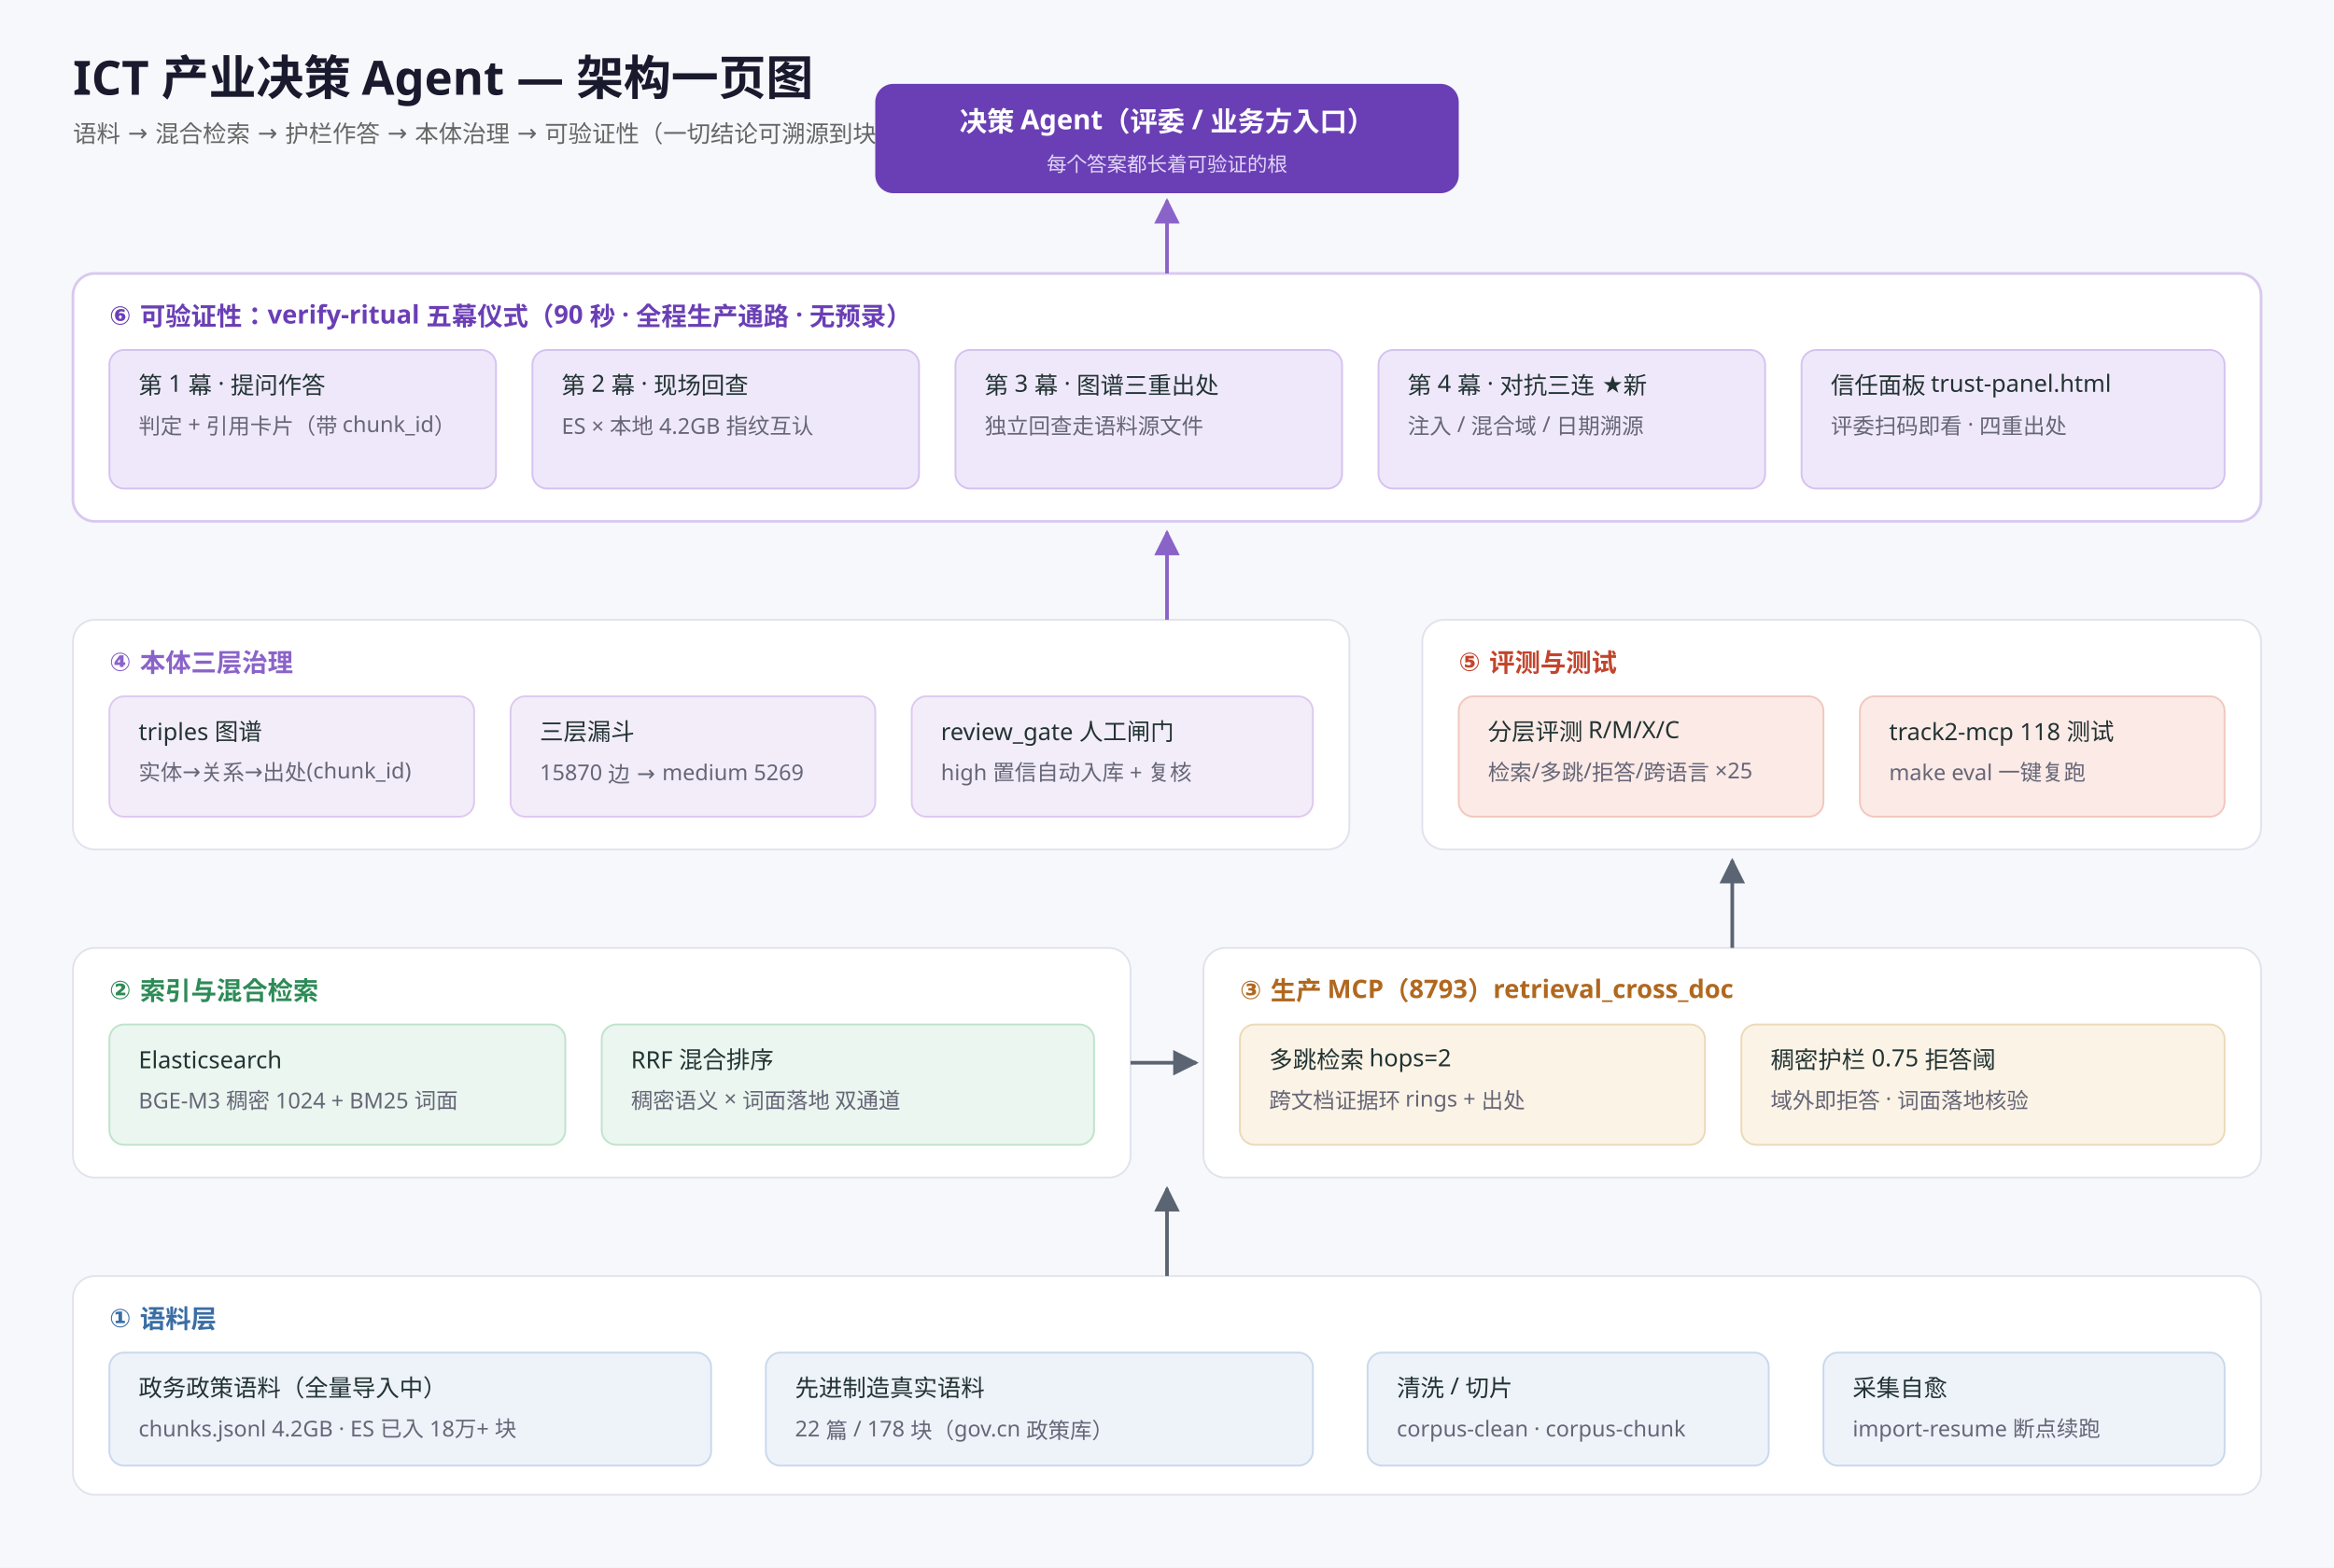
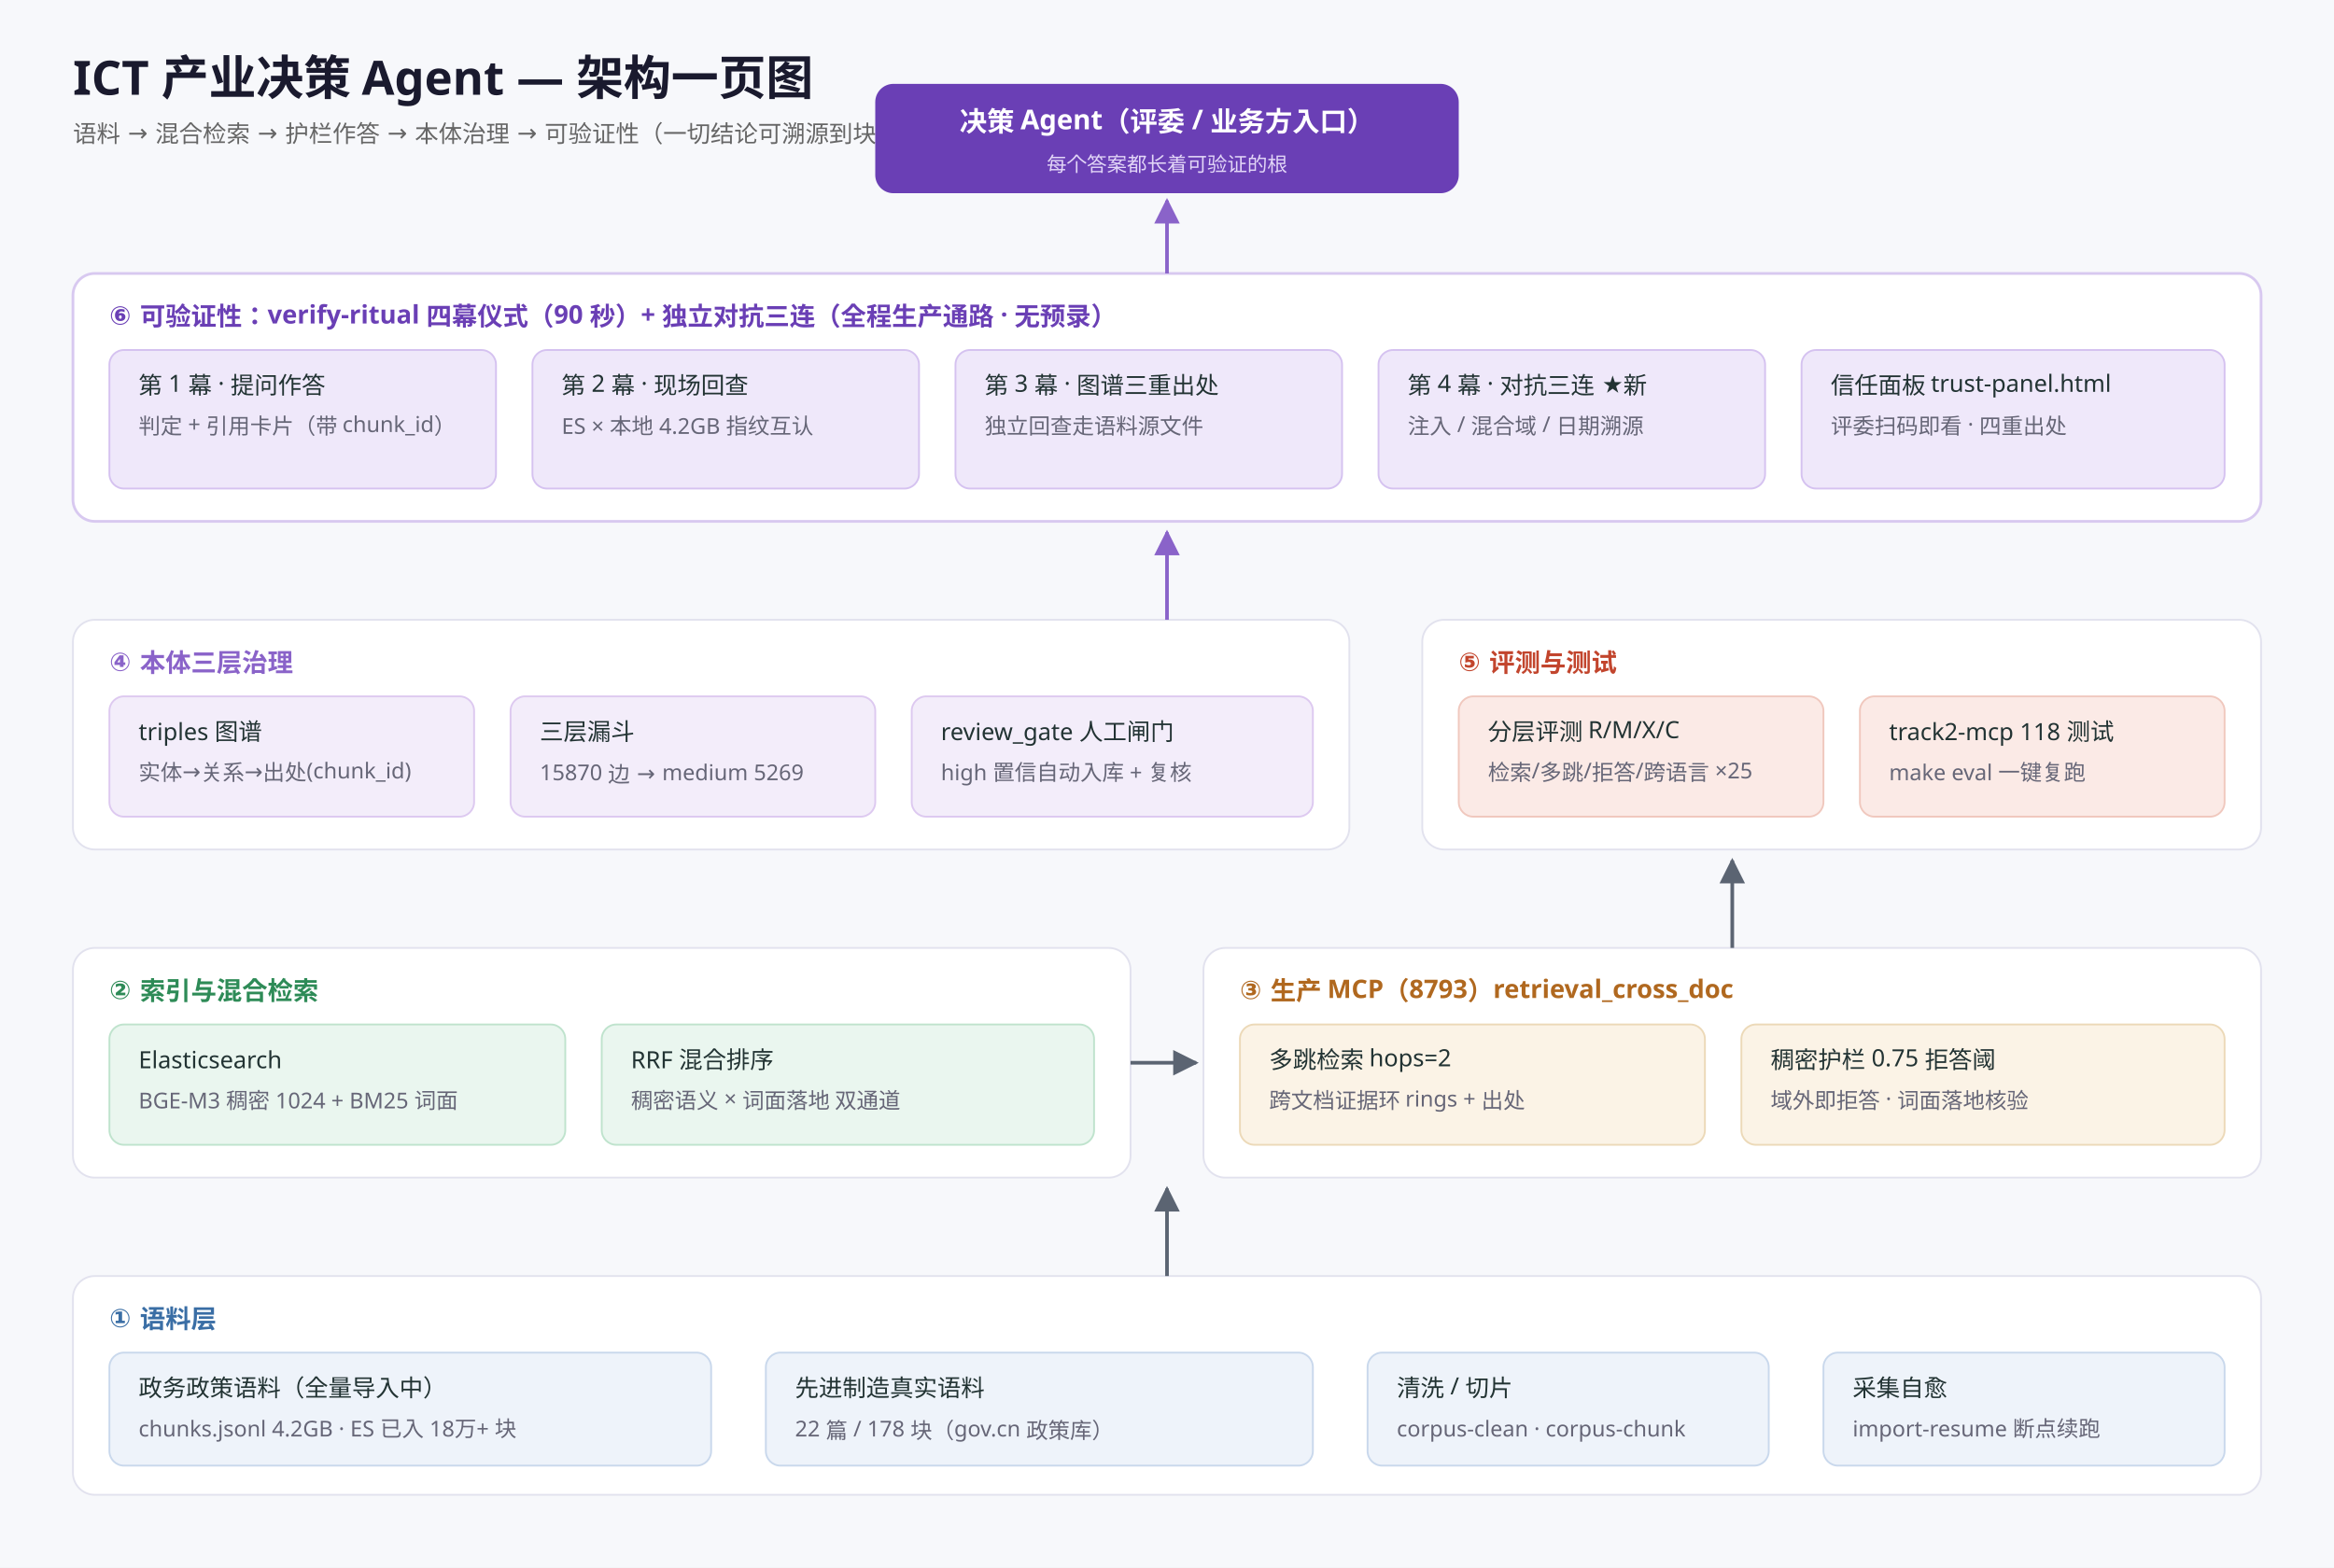
<svg xmlns="http://www.w3.org/2000/svg" viewBox="0 0 1280 860" font-family="'Microsoft YaHei','PingFang SC',sans-serif">
  <defs>
    <marker id="ar" viewBox="0 0 10 10" refX="9" refY="5" markerWidth="7" markerHeight="7" orient="auto-start-reverse">
      <path d="M0 0L10 5L0 10z" fill="#5b6472" />
    </marker>
    <marker id="arv" viewBox="0 0 10 10" refX="9" refY="5" markerWidth="7" markerHeight="7" orient="auto-start-reverse">
      <path d="M0 0L10 5L0 10z" fill="#8a63c9" />
    </marker>
  </defs>
  <rect width="1280" height="860" fill="#f7f8fb" />
  <text x="40" y="52" font-size="26" font-weight="700" fill="#1a1a2e">ICT 产业决策 Agent — 架构一页图</text>
  <text x="40" y="78" font-size="13" fill="#666">语料 → 混合检索 → 护栏作答 → 本体治理 → 可验证性（一切结论可溯源到块）</text>
  <rect x="40" y="700" width="1200" height="120" rx="12" fill="#fff" stroke="#e2e2ee" />
  <text x="60" y="728" font-size="14" font-weight="700" fill="#3a6ea5">① 语料层</text>
  <rect x="60" y="742" width="330" height="62" rx="8" fill="#eef3fa" stroke="#c9d8ec" />
  <text x="76" y="766" font-size="13" fill="#233">政务政策语料（全量导入中）</text>
  <text x="76" y="788" font-size="12" fill="#667">chunks.jsonl 4.2GB · ES 已入 18万+ 块</text>
  <rect x="420" y="742" width="300" height="62" rx="8" fill="#eef3fa" stroke="#c9d8ec" />
  <text x="436" y="766" font-size="13" fill="#233">先进制造真实语料</text>
  <text x="436" y="788" font-size="12" fill="#667">22 篇 / 178 块（gov.cn 政策库）</text>
  <rect x="750" y="742" width="220" height="62" rx="8" fill="#eef3fa" stroke="#c9d8ec" />
  <text x="766" y="766" font-size="13" fill="#233">清洗 / 切片</text>
  <text x="766" y="788" font-size="12" fill="#667">corpus-clean · corpus-chunk</text>
  <rect x="1000" y="742" width="220" height="62" rx="8" fill="#eef3fa" stroke="#c9d8ec" />
  <text x="1016" y="766" font-size="13" fill="#233">采集自愈</text>
  <text x="1016" y="788" font-size="12" fill="#667">import-resume 断点续跑</text>
  <line x1="640" y1="700" x2="640" y2="652" stroke="#5b6472" stroke-width="2" marker-end="url(#ar)" />
  <rect x="40" y="520" width="580" height="126" rx="12" fill="#fff" stroke="#e2e2ee" />
  <text x="60" y="548" font-size="14" font-weight="700" fill="#2e8b57">② 索引与混合检索</text>
  <rect x="60" y="562" width="250" height="66" rx="8" fill="#eaf6ef" stroke="#bfe3cd" />
  <text x="76" y="586" font-size="13" fill="#233">Elasticsearch</text>
  <text x="76" y="608" font-size="12" fill="#667">BGE-M3 稠密 1024 + BM25 词面</text>
  <rect x="330" y="562" width="270" height="66" rx="8" fill="#eaf6ef" stroke="#bfe3cd" />
  <text x="346" y="586" font-size="13" fill="#233">RRF 混合排序</text>
  <text x="346" y="608" font-size="12" fill="#667">稠密语义 × 词面落地 双通道</text>
  <rect x="660" y="520" width="580" height="126" rx="12" fill="#fff" stroke="#e2e2ee" />
  <text x="680" y="548" font-size="14" font-weight="700" fill="#b0681f">③ 生产 MCP（8793）retrieval_cross_doc</text>
  <rect x="680" y="562" width="255" height="66" rx="8" fill="#fbf3e6" stroke="#ecd9b8" />
  <text x="696" y="586" font-size="13" fill="#233">多跳检索 hops=2</text>
  <text x="696" y="608" font-size="12" fill="#667">跨文档证据环 rings + 出处</text>
  <rect x="955" y="562" width="265" height="66" rx="8" fill="#fbf3e6" stroke="#ecd9b8" />
  <text x="971" y="586" font-size="13" fill="#233">稠密护栏 0.75 拒答阈</text>
  <text x="971" y="608" font-size="12" fill="#667">域外即拒答 · 词面落地核验</text>
  <line x1="620" y1="583" x2="656" y2="583" stroke="#5b6472" stroke-width="2" marker-end="url(#ar)" />
  <line x1="950" y1="520" x2="950" y2="472" stroke="#5b6472" stroke-width="2" marker-end="url(#ar)" />
  <rect x="40" y="340" width="700" height="126" rx="12" fill="#fff" stroke="#e2e2ee" />
  <text x="60" y="368" font-size="14" font-weight="700" fill="#8a63c9">④ 本体三层治理</text>
  <rect x="60" y="382" width="200" height="66" rx="8" fill="#f3edfa" stroke="#ddc9f0" />
  <text x="76" y="406" font-size="13" fill="#233">triples 图谱</text>
  <text x="76" y="428" font-size="12" fill="#667">实体→关系→出处(chunk_id)</text>
  <rect x="280" y="382" width="200" height="66" rx="8" fill="#f3edfa" stroke="#ddc9f0" />
  <text x="296" y="406" font-size="13" fill="#233">三层漏斗</text>
  <text x="296" y="428" font-size="12" fill="#667">15870 边 → medium 5269</text>
  <rect x="500" y="382" width="220" height="66" rx="8" fill="#f3edfa" stroke="#ddc9f0" />
  <text x="516" y="406" font-size="13" fill="#233">review_gate 人工闸门</text>
  <text x="516" y="428" font-size="12" fill="#667">high 置信自动入库 + 复核</text>
  <rect x="780" y="340" width="460" height="126" rx="12" fill="#fff" stroke="#e2e2ee" />
  <text x="800" y="368" font-size="14" font-weight="700" fill="#c2452d">⑤ 评测与测试</text>
  <rect x="800" y="382" width="200" height="66" rx="8" fill="#fbeae6" stroke="#f0c8be" />
  <text x="816" y="406" font-size="13" fill="#233">分层评测 R/M/X/C</text>
  <text x="816" y="428" font-size="12" fill="#667">检索/多跳/拒答/跨语言 ×25</text>
  <rect x="1020" y="382" width="200" height="66" rx="8" fill="#fbeae6" stroke="#f0c8be" />
  <text x="1036" y="406" font-size="13" fill="#233">track2-mcp 118 测试</text>
  <text x="1036" y="428" font-size="12" fill="#667">make eval 一键复跑</text>
  <line x1="640" y1="340" x2="640" y2="292" stroke="#8a63c9" stroke-width="2" marker-end="url(#arv)" />
  <rect x="40" y="150" width="1200" height="136" rx="12" fill="#fff" stroke="#d8c9f0" stroke-width="1.5" />
-   <text x="60" y="178" font-size="14" font-weight="700" fill="#6a3fb5">⑥ 可验证性：verify-ritual 五幕仪式（90 秒 · 全程生产通路 · 无预录）</text>
+   <text x="60" y="178" font-size="14" font-weight="700" fill="#6a3fb5">⑥ 可验证性：verify-ritual 四幕仪式（90 秒）+ 独立对抗三连（全程生产通路 · 无预录）</text>
  <rect x="60" y="192" width="212" height="76" rx="8" fill="#efe8fa" stroke="#d5c2f0" />
  <text x="76" y="216" font-size="13" fill="#233">第 1 幕 · 提问作答</text>
  <text x="76" y="238" font-size="12" fill="#667">判定 + 引用卡片（带 chunk_id）</text>
  <rect x="292" y="192" width="212" height="76" rx="8" fill="#efe8fa" stroke="#d5c2f0" />
  <text x="308" y="216" font-size="13" fill="#233">第 2 幕 · 现场回查</text>
  <text x="308" y="238" font-size="12" fill="#667">ES × 本地 4.2GB 指纹互认</text>
  <rect x="524" y="192" width="212" height="76" rx="8" fill="#efe8fa" stroke="#d5c2f0" />
  <text x="540" y="216" font-size="13" fill="#233">第 3 幕 · 图谱三重出处</text>
  <text x="540" y="238" font-size="12" fill="#667">独立回查走语料源文件</text>
  <rect x="756" y="192" width="212" height="76" rx="8" fill="#efe8fa" stroke="#d5c2f0" />
  <text x="772" y="216" font-size="13" fill="#233">第 4 幕 · 对抗三连 ★新</text>
  <text x="772" y="238" font-size="12" fill="#667">注入 / 混合域 / 日期溯源</text>
  <rect x="988" y="192" width="232" height="76" rx="8" fill="#efe8fa" stroke="#d5c2f0" />
  <text x="1004" y="216" font-size="13" fill="#233">信任面板 trust-panel.html</text>
  <text x="1004" y="238" font-size="12" fill="#667">评委扫码即看 · 四重出处</text>
  <rect x="40" y="98" width="1200" height="0" fill="none" />
  <line x1="640" y1="150" x2="640" y2="110" stroke="#8a63c9" stroke-width="2" marker-end="url(#arv)" />
  <rect x="480" y="46" width="320" height="60" rx="10" fill="#6a3fb5" />
  <text x="640" y="72" font-size="15" font-weight="700" fill="#fff" text-anchor="middle">决策 Agent（评委 / 业务方入口）</text>
  <text x="640" y="94" font-size="11" fill="#e2d6f7" text-anchor="middle">每个答案都长着可验证的根</text>
</svg>
